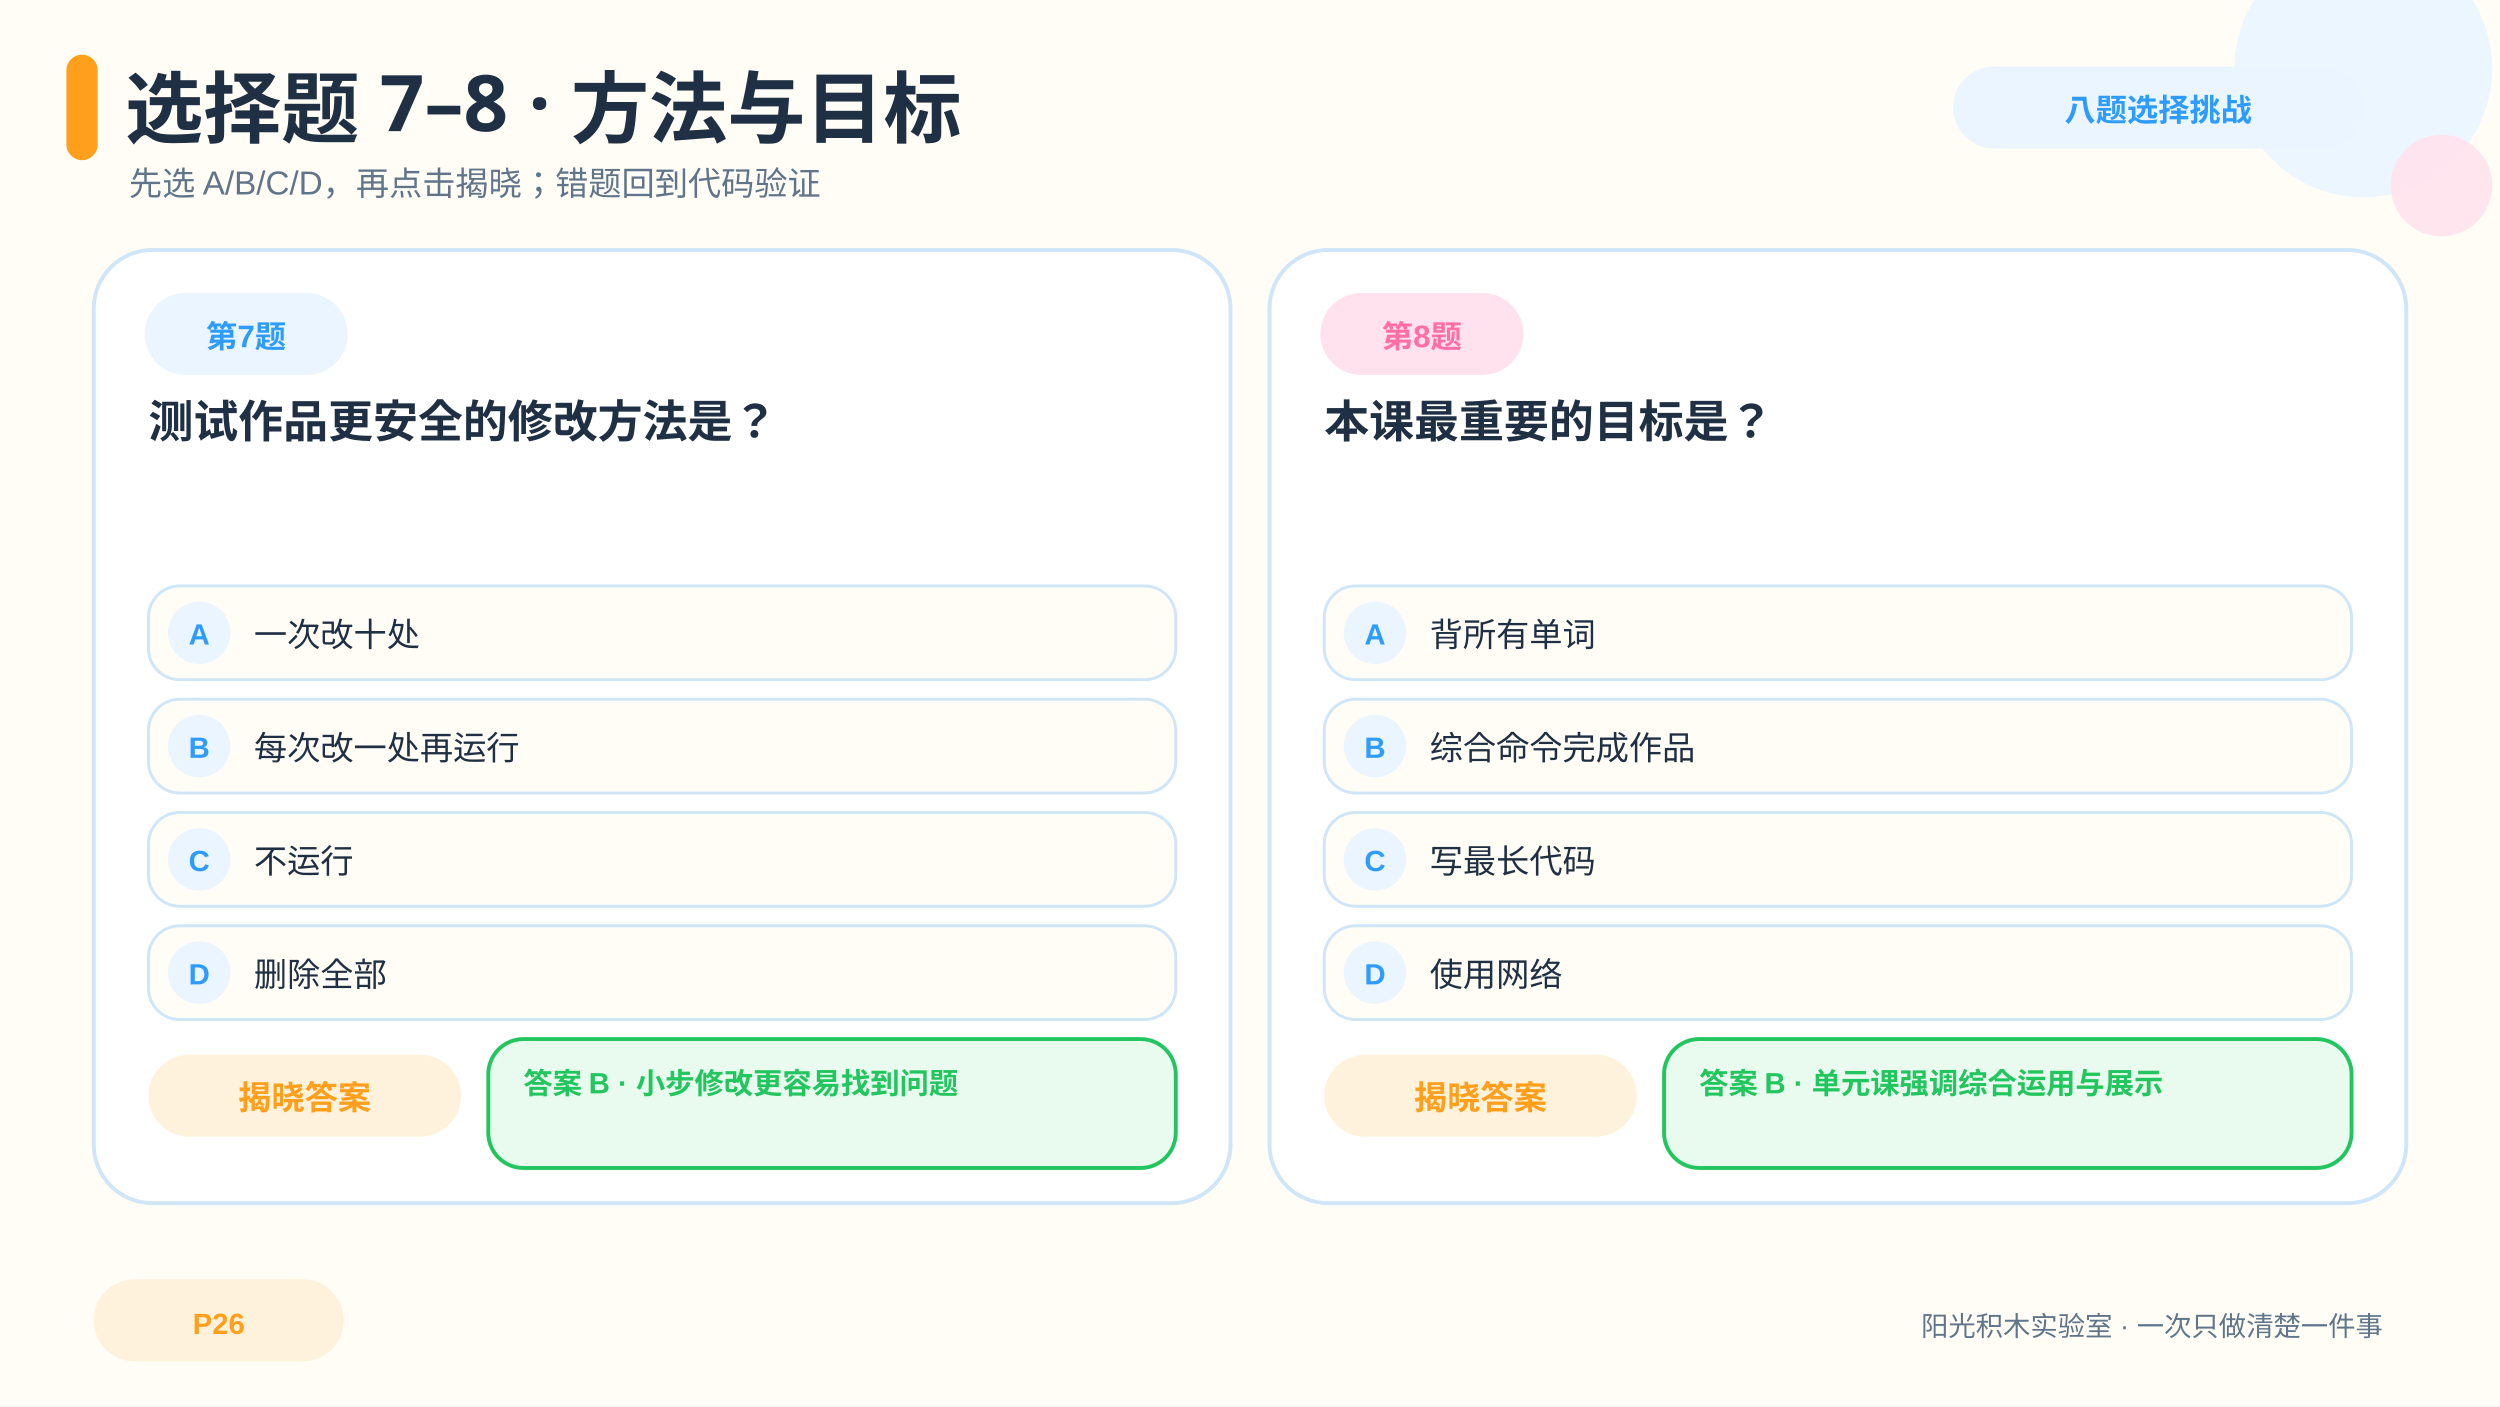
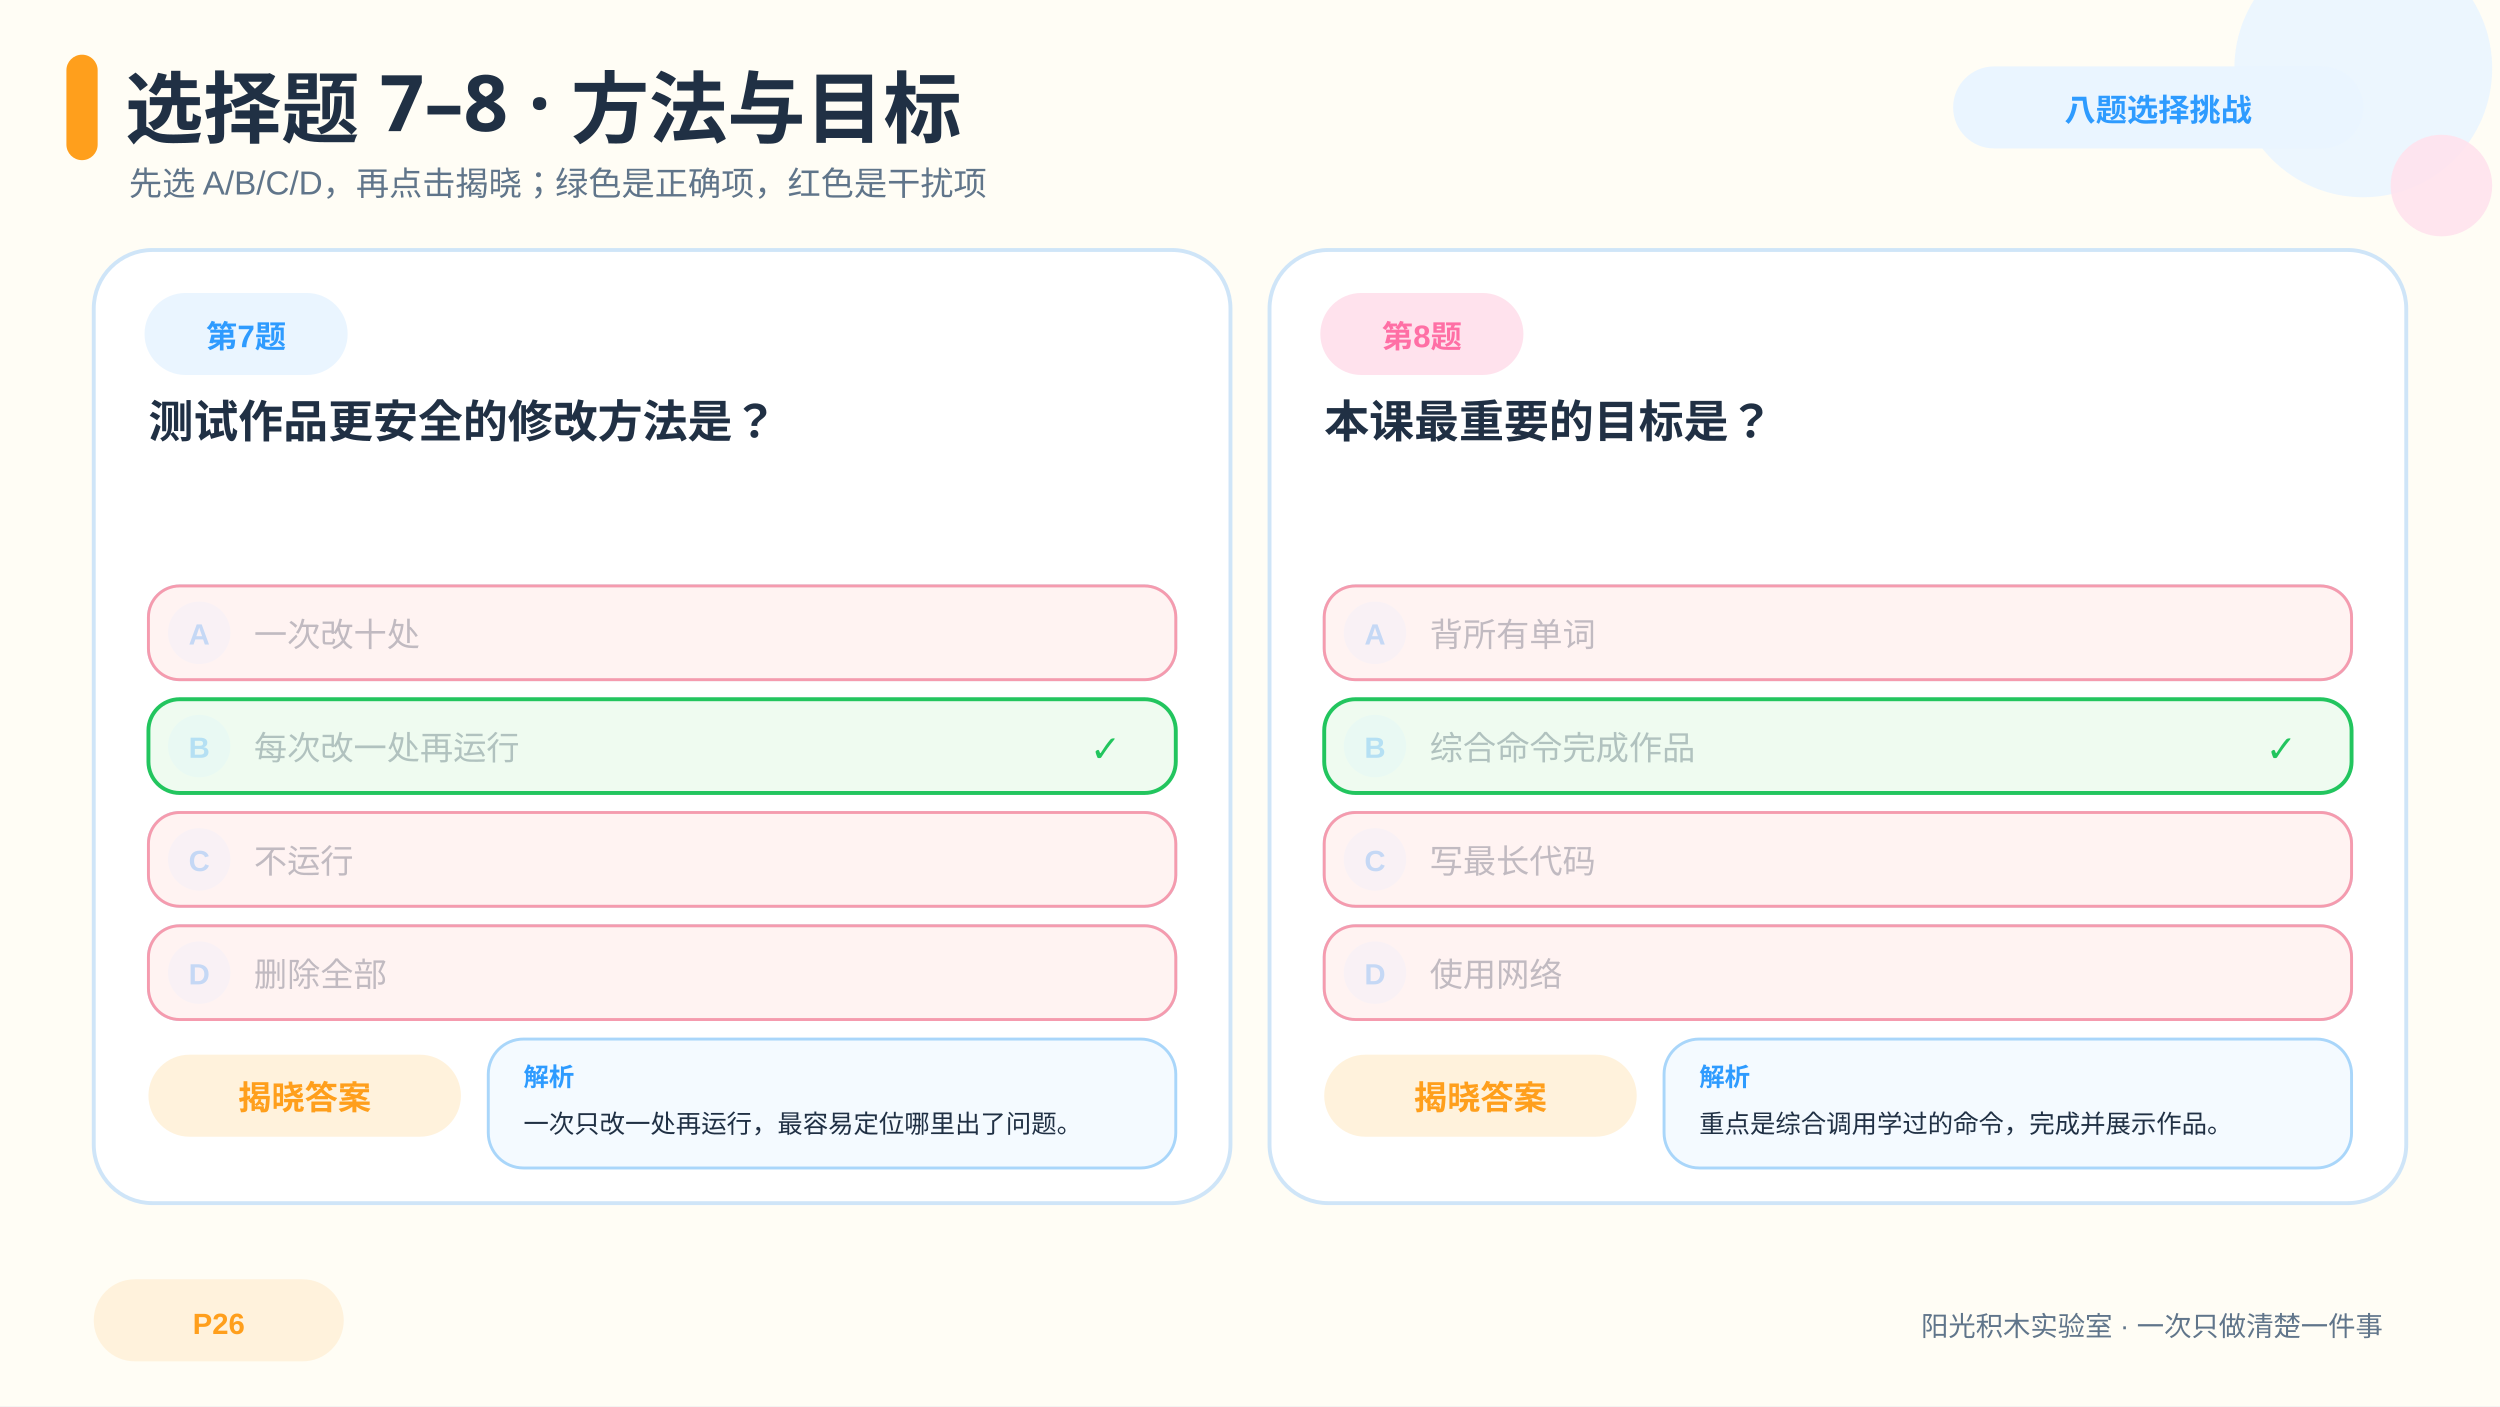
<svg xmlns="http://www.w3.org/2000/svg" viewBox="0 0 1280 720" data-pptx-page-role="content" font-family="Microsoft YaHei, Arial, sans-serif">
-   <rect x="0" y="0" width="1280" height="720" rx="0" fill="#FFFDF5" id="page-bg" />
+   <rect x="0" y="0" width="1280" height="720" fill="#FFFDF5" id="page-bg" />
  <circle cx="1210" cy="35" r="66" fill="#EAF5FF" opacity="0.9" />
  <circle cx="1250" cy="95" r="26" fill="#FFE2ED" opacity="0.9" />
  <rect x="34" y="28" width="16" height="54" rx="8" fill="#FF9F1C" />
-   <text x="64" y="70" font-family="YouYuan, Microsoft YaHei, sans-serif" font-size="40" font-weight="700" fill="#203044" text-anchor="start">选择题 7–8 · 方法与目标</text>
-   <text x="66" y="100" font-family="Microsoft YaHei, Arial, sans-serif" font-size="17" font-weight="400" fill="#60758A" text-anchor="start">先选 A/B/C/D，再点击揭晓；错题回到代码验证</text>
+   <text x="64" y="70" font-family="YouYuan, Microsoft YaHei, sans-serif" font-size="40" font-weight="700" fill="#203044">选择题 7–8 · 方法与目标</text>
+   <text x="66" y="100" font-size="17" fill="#60758A">先选 A/B/C/D，再点击揭晓；绿色是正确项，红色是干扰项</text>
  <rect x="1000" y="34" width="210" height="42" rx="21" fill="#EAF5FF" />
-   <text x="1105.0" y="62" font-family="Microsoft YaHei, Arial, sans-serif" font-size="16" font-weight="700" fill="#2E9BFF" text-anchor="middle">八题选择挑战</text>
+   <text x="1105" y="62" font-size="16" font-weight="700" fill="#2E9BFF" text-anchor="middle">八题选择挑战</text>
  <rect x="48" y="655" width="128" height="42" rx="21" fill="#FFF2DC" />
-   <text x="112.0" y="683" font-family="Microsoft YaHei, Arial, sans-serif" font-size="15" font-weight="700" fill="#FF9F1C" text-anchor="middle">P26</text>
+   <text x="112" y="683" font-size="15" font-weight="700" fill="#FF9F1C" text-anchor="middle">P26</text>
  <rect x="48" y="128" width="582" height="488" rx="30" fill="#FFFFFF" stroke="#CFE5F8" stroke-width="2" />
  <rect x="74" y="150" width="104" height="42" rx="21" fill="#EAF5FF" />
-   <text x="126.0" y="178" font-family="Microsoft YaHei, Arial, sans-serif" font-size="16" font-weight="700" fill="#2E9BFF" text-anchor="middle">第7题</text>
-   <text x="76" y="224" font-family="Microsoft YaHei, Arial, sans-serif" font-size="23" font-weight="700" fill="#203044" text-anchor="start">
-     <tspan x="76" dy="0">测试作品更安全的修改方法是？</tspan>
-   </text>
+   <text x="126" y="178" font-size="16" font-weight="700" fill="#2E9BFF" text-anchor="middle">第7题</text>
+   <text x="76" y="224" font-size="23" font-weight="700" fill="#203044">测试作品更安全的修改方法是？</text>
  <rect x="76" y="300" width="526" height="48" rx="16" fill="#FFFDF5" stroke="#CFE5F8" stroke-width="1.5" />
  <circle cx="102" cy="324" r="16" fill="#EAF5FF" />
-   <text x="102" y="330" font-family="Microsoft YaHei, Arial, sans-serif" font-size="15" font-weight="700" fill="#2E9BFF" text-anchor="middle">A</text>
-   <text x="130" y="331" font-family="Microsoft YaHei, Arial, sans-serif" font-size="17" font-weight="400" fill="#203044" text-anchor="start">一次改十处</text>
+   <text x="102" y="330" font-size="15" font-weight="700" fill="#2E9BFF" text-anchor="middle">A</text>
+   <text x="130" y="331" font-size="17" fill="#203044">一次改十处</text>
  <rect x="76" y="358" width="526" height="48" rx="16" fill="#FFFDF5" stroke="#CFE5F8" stroke-width="1.5" />
  <circle cx="102" cy="382" r="16" fill="#EAF5FF" />
-   <text x="102" y="388" font-family="Microsoft YaHei, Arial, sans-serif" font-size="15" font-weight="700" fill="#2E9BFF" text-anchor="middle">B</text>
-   <text x="130" y="389" font-family="Microsoft YaHei, Arial, sans-serif" font-size="17" font-weight="400" fill="#203044" text-anchor="start">每次改一处再运行</text>
+   <text x="102" y="388" font-size="15" font-weight="700" fill="#2E9BFF" text-anchor="middle">B</text>
+   <text x="130" y="389" font-size="17" fill="#203044">每次改一处再运行</text>
  <rect x="76" y="416" width="526" height="48" rx="16" fill="#FFFDF5" stroke="#CFE5F8" stroke-width="1.5" />
  <circle cx="102" cy="440" r="16" fill="#EAF5FF" />
-   <text x="102" y="446" font-family="Microsoft YaHei, Arial, sans-serif" font-size="15" font-weight="700" fill="#2E9BFF" text-anchor="middle">C</text>
-   <text x="130" y="447" font-family="Microsoft YaHei, Arial, sans-serif" font-size="17" font-weight="400" fill="#203044" text-anchor="start">不运行</text>
+   <text x="102" y="446" font-size="15" font-weight="700" fill="#2E9BFF" text-anchor="middle">C</text>
+   <text x="130" y="447" font-size="17" fill="#203044">不运行</text>
  <rect x="76" y="474" width="526" height="48" rx="16" fill="#FFFDF5" stroke="#CFE5F8" stroke-width="1.5" />
  <circle cx="102" cy="498" r="16" fill="#EAF5FF" />
-   <text x="102" y="504" font-family="Microsoft YaHei, Arial, sans-serif" font-size="15" font-weight="700" fill="#2E9BFF" text-anchor="middle">D</text>
-   <text x="130" y="505" font-family="Microsoft YaHei, Arial, sans-serif" font-size="17" font-weight="400" fill="#203044" text-anchor="start">删除全部</text>
+   <text x="102" y="504" font-size="15" font-weight="700" fill="#2E9BFF" text-anchor="middle">D</text>
+   <text x="130" y="505" font-size="17" fill="#203044">删除全部</text>
  <rect x="76" y="540" width="160" height="42" rx="21" fill="#FFF2DC" />
-   <text x="156.0" y="568" font-family="Microsoft YaHei, Arial, sans-serif" font-size="17" font-weight="700" fill="#FF9F1C" text-anchor="middle">揭晓答案</text>
+   <text x="156" y="568" font-size="17" font-weight="700" fill="#FF9F1C" text-anchor="middle">揭晓答案</text>
  <g id="reveal-q7-hit" data-pptx-role="decoration" data-pptx-bounds="0 0 1280 720">
    <rect x="76" y="540" width="160" height="42" rx="20" fill="#FFFFFF" opacity="0.001" />
  </g>
  <g id="state-q7" data-pptx-role="decoration" data-pptx-bounds="0 0 1280 720">
-     <rect x="250" y="532" width="352" height="66" rx="18" fill="#E9FBEF" stroke="#22C55E" stroke-width="2" />
-     <text x="268" y="560" font-family="Microsoft YaHei, Arial, sans-serif" font-size="15" font-weight="700" fill="#22C55E" text-anchor="start">答案 B · 小步修改更容易找到问题</text>
+     <rect x="76" y="300" width="526" height="48" rx="16" fill="#FFF0F2" fill-opacity="0.72" stroke="#F59BAE" stroke-width="1.5" />
+     <rect x="76" y="358" width="526" height="48" rx="16" fill="#E9FBEF" fill-opacity="0.72" stroke="#22C55E" stroke-width="2" />
+     <rect x="76" y="416" width="526" height="48" rx="16" fill="#FFF0F2" fill-opacity="0.72" stroke="#F59BAE" stroke-width="1.5" />
+     <rect x="76" y="474" width="526" height="48" rx="16" fill="#FFF0F2" fill-opacity="0.72" stroke="#F59BAE" stroke-width="1.5" />
+     <text x="574" y="390" font-size="19" font-weight="700" fill="#22C55E" text-anchor="end">✓</text>
+     <rect x="250" y="532" width="352" height="66" rx="18" fill="#F4FAFF" stroke="#A9D6FA" stroke-width="1.5" />
+     <text x="268" y="556" font-size="13" font-weight="700" fill="#2E9BFF">解析</text>
+     <text x="268" y="580" font-size="13" fill="#203044">一次只改一处再运行，最容易定位哪里出了问题。</text>
  </g>
  <rect x="650" y="128" width="582" height="488" rx="30" fill="#FFFFFF" stroke="#CFE5F8" stroke-width="2" />
  <rect x="676" y="150" width="104" height="42" rx="21" fill="#FFE2ED" />
-   <text x="728.0" y="178" font-family="Microsoft YaHei, Arial, sans-serif" font-size="16" font-weight="700" fill="#FF6FA5" text-anchor="middle">第8题</text>
-   <text x="678" y="224" font-family="Microsoft YaHei, Arial, sans-serif" font-size="23" font-weight="700" fill="#203044" text-anchor="start">
-     <tspan x="678" dy="0">本课最重要的目标是？</tspan>
-   </text>
+   <text x="728" y="178" font-size="16" font-weight="700" fill="#FF6FA5" text-anchor="middle">第8题</text>
+   <text x="678" y="224" font-size="23" font-weight="700" fill="#203044">本课最重要的目标是？</text>
  <rect x="678" y="300" width="526" height="48" rx="16" fill="#FFFDF5" stroke="#CFE5F8" stroke-width="1.5" />
  <circle cx="704" cy="324" r="16" fill="#EAF5FF" />
-   <text x="704" y="330" font-family="Microsoft YaHei, Arial, sans-serif" font-size="15" font-weight="700" fill="#2E9BFF" text-anchor="middle">A</text>
-   <text x="732" y="331" font-family="Microsoft YaHei, Arial, sans-serif" font-size="17" font-weight="400" fill="#203044" text-anchor="start">背所有单词</text>
+   <text x="704" y="330" font-size="15" font-weight="700" fill="#2E9BFF" text-anchor="middle">A</text>
+   <text x="732" y="331" font-size="17" fill="#203044">背所有单词</text>
  <rect x="678" y="358" width="526" height="48" rx="16" fill="#FFFDF5" stroke="#CFE5F8" stroke-width="1.5" />
  <circle cx="704" cy="382" r="16" fill="#EAF5FF" />
-   <text x="704" y="388" font-family="Microsoft YaHei, Arial, sans-serif" font-size="15" font-weight="700" fill="#2E9BFF" text-anchor="middle">B</text>
-   <text x="732" y="389" font-family="Microsoft YaHei, Arial, sans-serif" font-size="17" font-weight="400" fill="#203044" text-anchor="start">综合命令完成作品</text>
+   <text x="704" y="388" font-size="15" font-weight="700" fill="#2E9BFF" text-anchor="middle">B</text>
+   <text x="732" y="389" font-size="17" fill="#203044">综合命令完成作品</text>
  <rect x="678" y="416" width="526" height="48" rx="16" fill="#FFFDF5" stroke="#CFE5F8" stroke-width="1.5" />
  <circle cx="704" cy="440" r="16" fill="#EAF5FF" />
-   <text x="704" y="446" font-family="Microsoft YaHei, Arial, sans-serif" font-size="15" font-weight="700" fill="#2E9BFF" text-anchor="middle">C</text>
-   <text x="732" y="447" font-family="Microsoft YaHei, Arial, sans-serif" font-size="17" font-weight="400" fill="#203044" text-anchor="start">写最长代码</text>
+   <text x="704" y="446" font-size="15" font-weight="700" fill="#2E9BFF" text-anchor="middle">C</text>
+   <text x="732" y="447" font-size="17" fill="#203044">写最长代码</text>
  <rect x="678" y="474" width="526" height="48" rx="16" fill="#FFFDF5" stroke="#CFE5F8" stroke-width="1.5" />
  <circle cx="704" cy="498" r="16" fill="#EAF5FF" />
-   <text x="704" y="504" font-family="Microsoft YaHei, Arial, sans-serif" font-size="15" font-weight="700" fill="#2E9BFF" text-anchor="middle">D</text>
-   <text x="732" y="505" font-family="Microsoft YaHei, Arial, sans-serif" font-size="17" font-weight="400" fill="#203044" text-anchor="start">使用网络</text>
+   <text x="704" y="504" font-size="15" font-weight="700" fill="#2E9BFF" text-anchor="middle">D</text>
+   <text x="732" y="505" font-size="17" fill="#203044">使用网络</text>
  <rect x="678" y="540" width="160" height="42" rx="21" fill="#FFF2DC" />
-   <text x="758.0" y="568" font-family="Microsoft YaHei, Arial, sans-serif" font-size="17" font-weight="700" fill="#FF9F1C" text-anchor="middle">揭晓答案</text>
+   <text x="758" y="568" font-size="17" font-weight="700" fill="#FF9F1C" text-anchor="middle">揭晓答案</text>
  <g id="reveal-q8-hit" data-pptx-role="decoration" data-pptx-bounds="0 0 1280 720">
    <rect x="678" y="540" width="160" height="42" rx="20" fill="#FFFFFF" opacity="0.001" />
  </g>
  <g id="state-q8" data-pptx-role="decoration" data-pptx-bounds="0 0 1280 720">
-     <rect x="852" y="532" width="352" height="66" rx="18" fill="#E9FBEF" stroke="#22C55E" stroke-width="2" />
-     <text x="870" y="560" font-family="Microsoft YaHei, Arial, sans-serif" font-size="15" font-weight="700" fill="#22C55E" text-anchor="start">答案 B · 单元课强调综合运用与展示</text>
+     <rect x="678" y="300" width="526" height="48" rx="16" fill="#FFF0F2" fill-opacity="0.72" stroke="#F59BAE" stroke-width="1.5" />
+     <rect x="678" y="358" width="526" height="48" rx="16" fill="#E9FBEF" fill-opacity="0.72" stroke="#22C55E" stroke-width="2" />
+     <rect x="678" y="416" width="526" height="48" rx="16" fill="#FFF0F2" fill-opacity="0.72" stroke="#F59BAE" stroke-width="1.5" />
+     <rect x="678" y="474" width="526" height="48" rx="16" fill="#FFF0F2" fill-opacity="0.72" stroke="#F59BAE" stroke-width="1.5" />
+     <text x="1176" y="390" font-size="19" font-weight="700" fill="#22C55E" text-anchor="end">✓</text>
+     <rect x="852" y="532" width="352" height="66" rx="18" fill="#F4FAFF" stroke="#A9D6FA" stroke-width="1.5" />
+     <text x="870" y="556" font-size="13" font-weight="700" fill="#2E9BFF">解析</text>
+     <text x="870" y="580" font-size="13" fill="#203044">重点是综合调用学过的命令，完成并展示作品。</text>
  </g>
-   <text x="1220" y="684" font-family="Microsoft YaHei, Arial, sans-serif" font-size="14" font-weight="400" fill="#60758A" text-anchor="end">阳光积木实验室 · 一次只做清楚一件事</text>
+   <text x="1220" y="684" font-size="14" fill="#60758A" text-anchor="end">阳光积木实验室 · 一次只做清楚一件事</text>
</svg>
